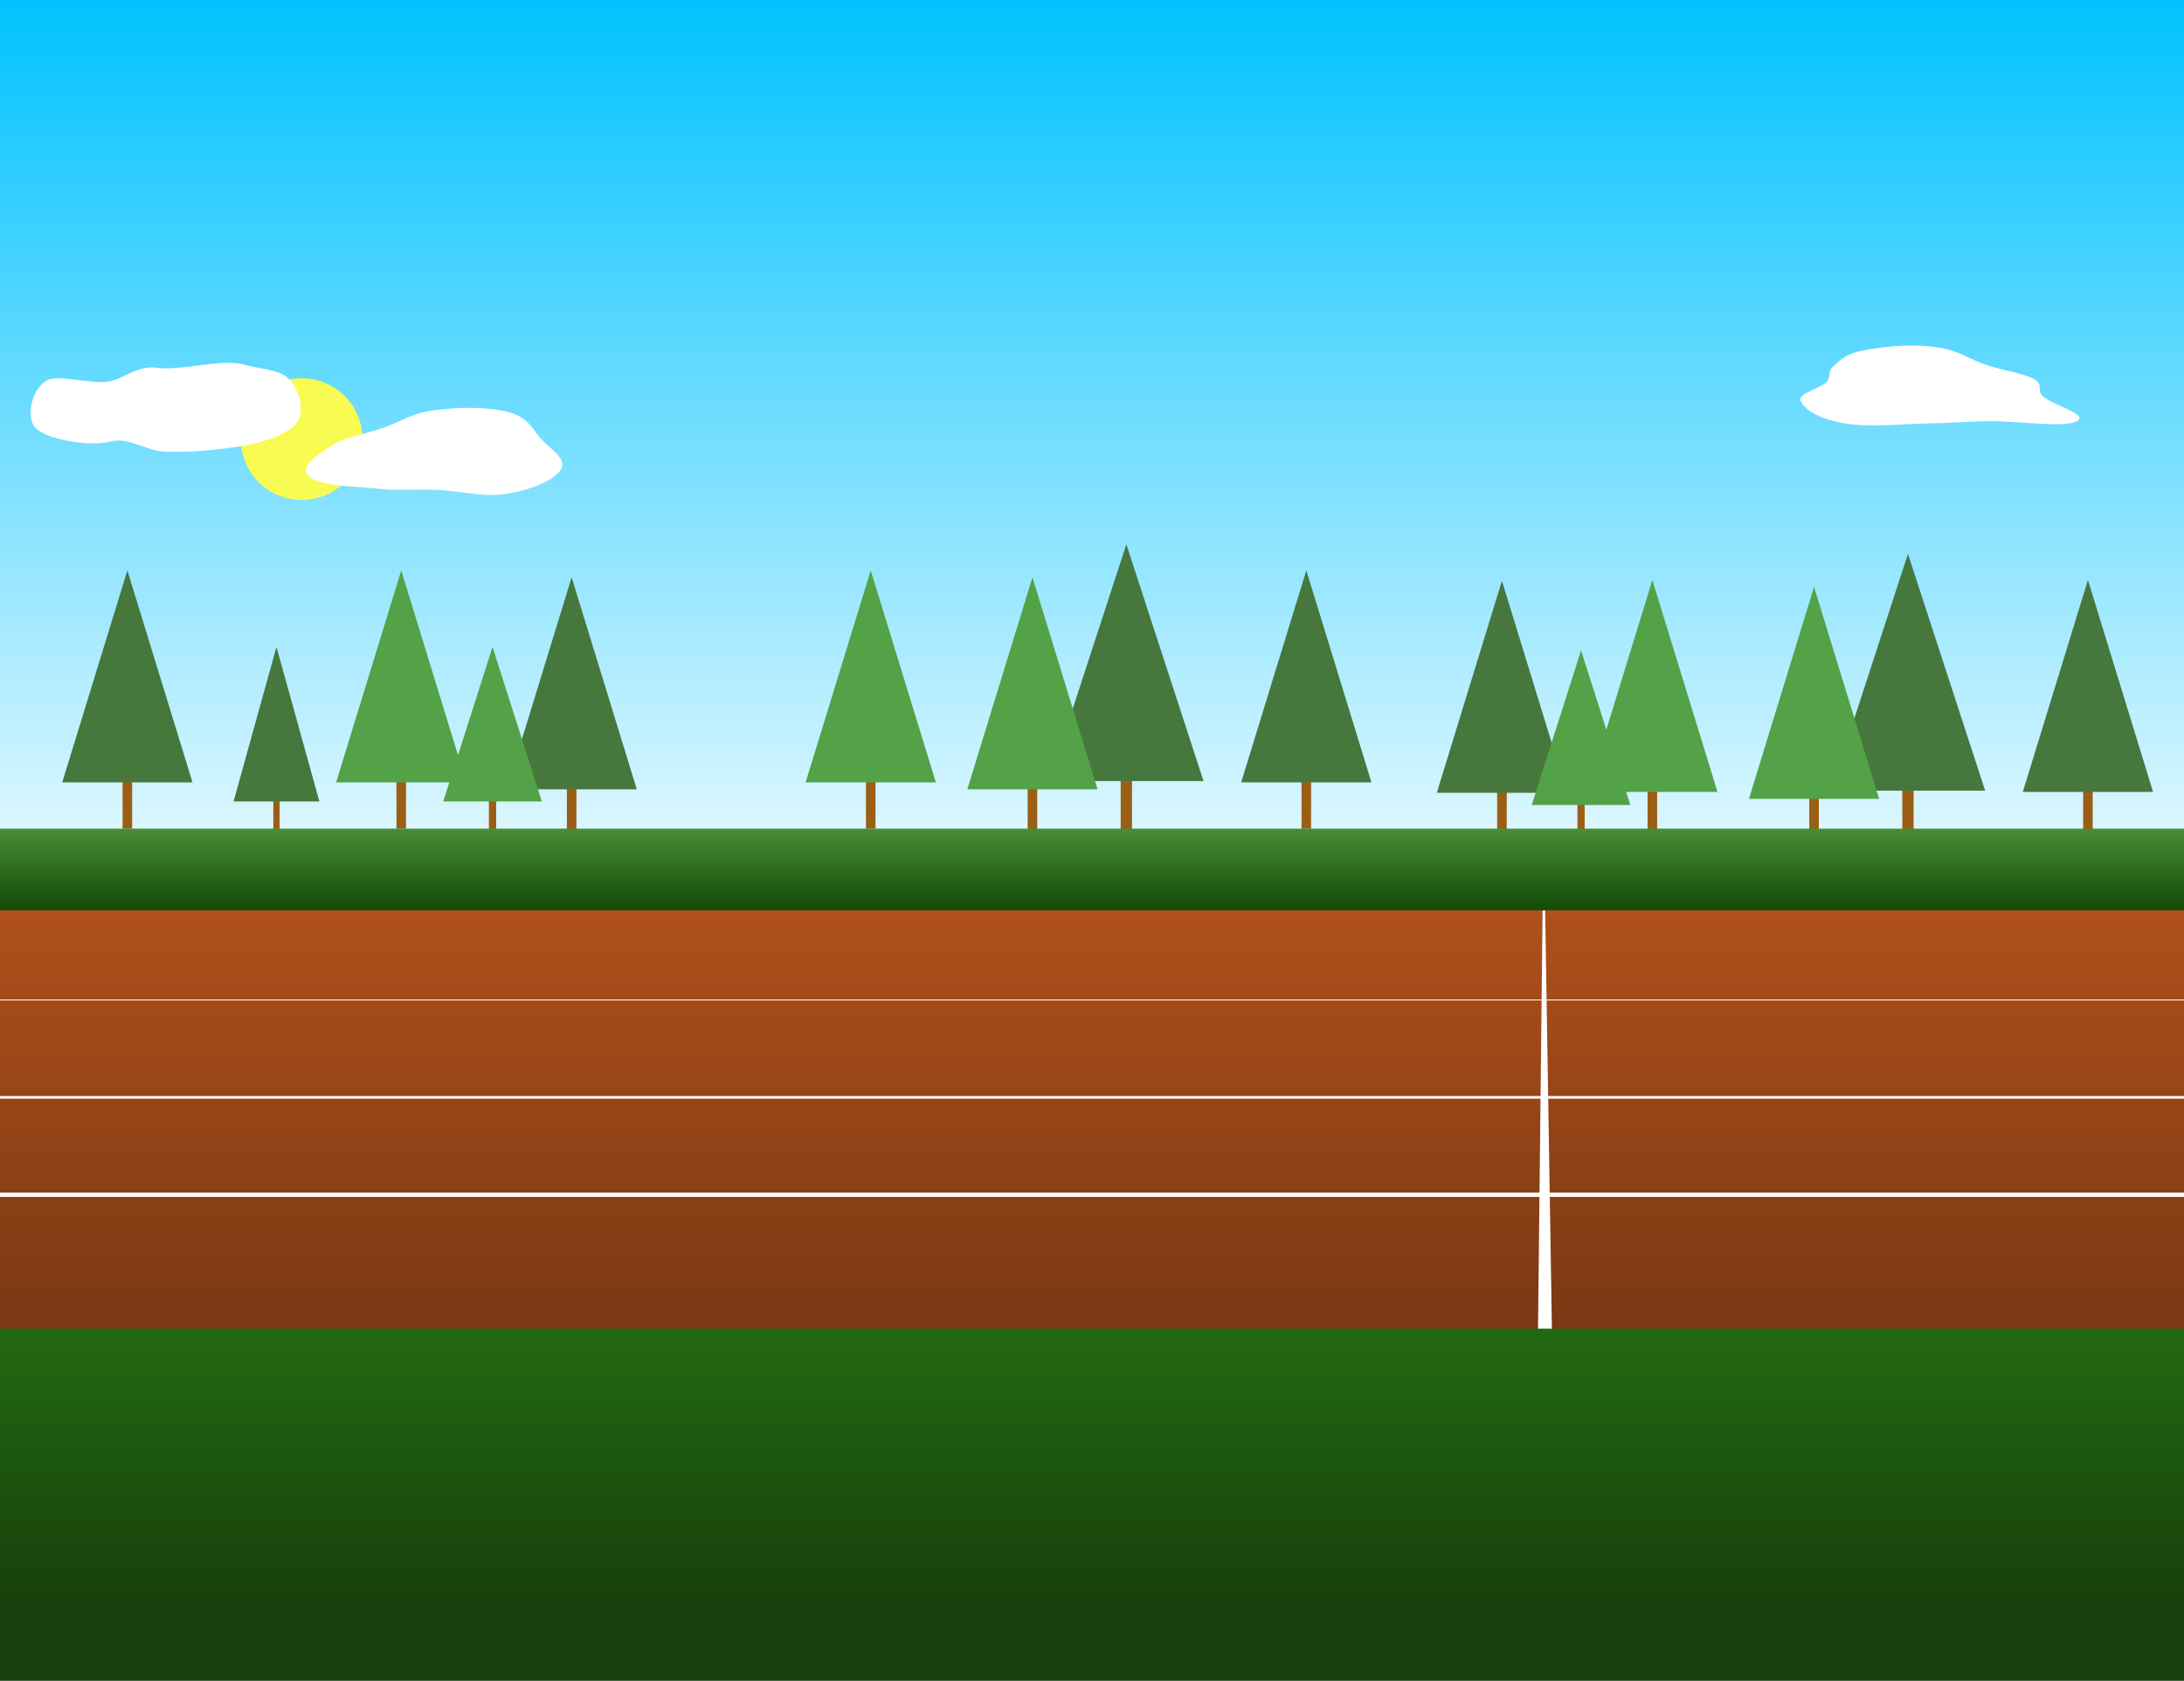
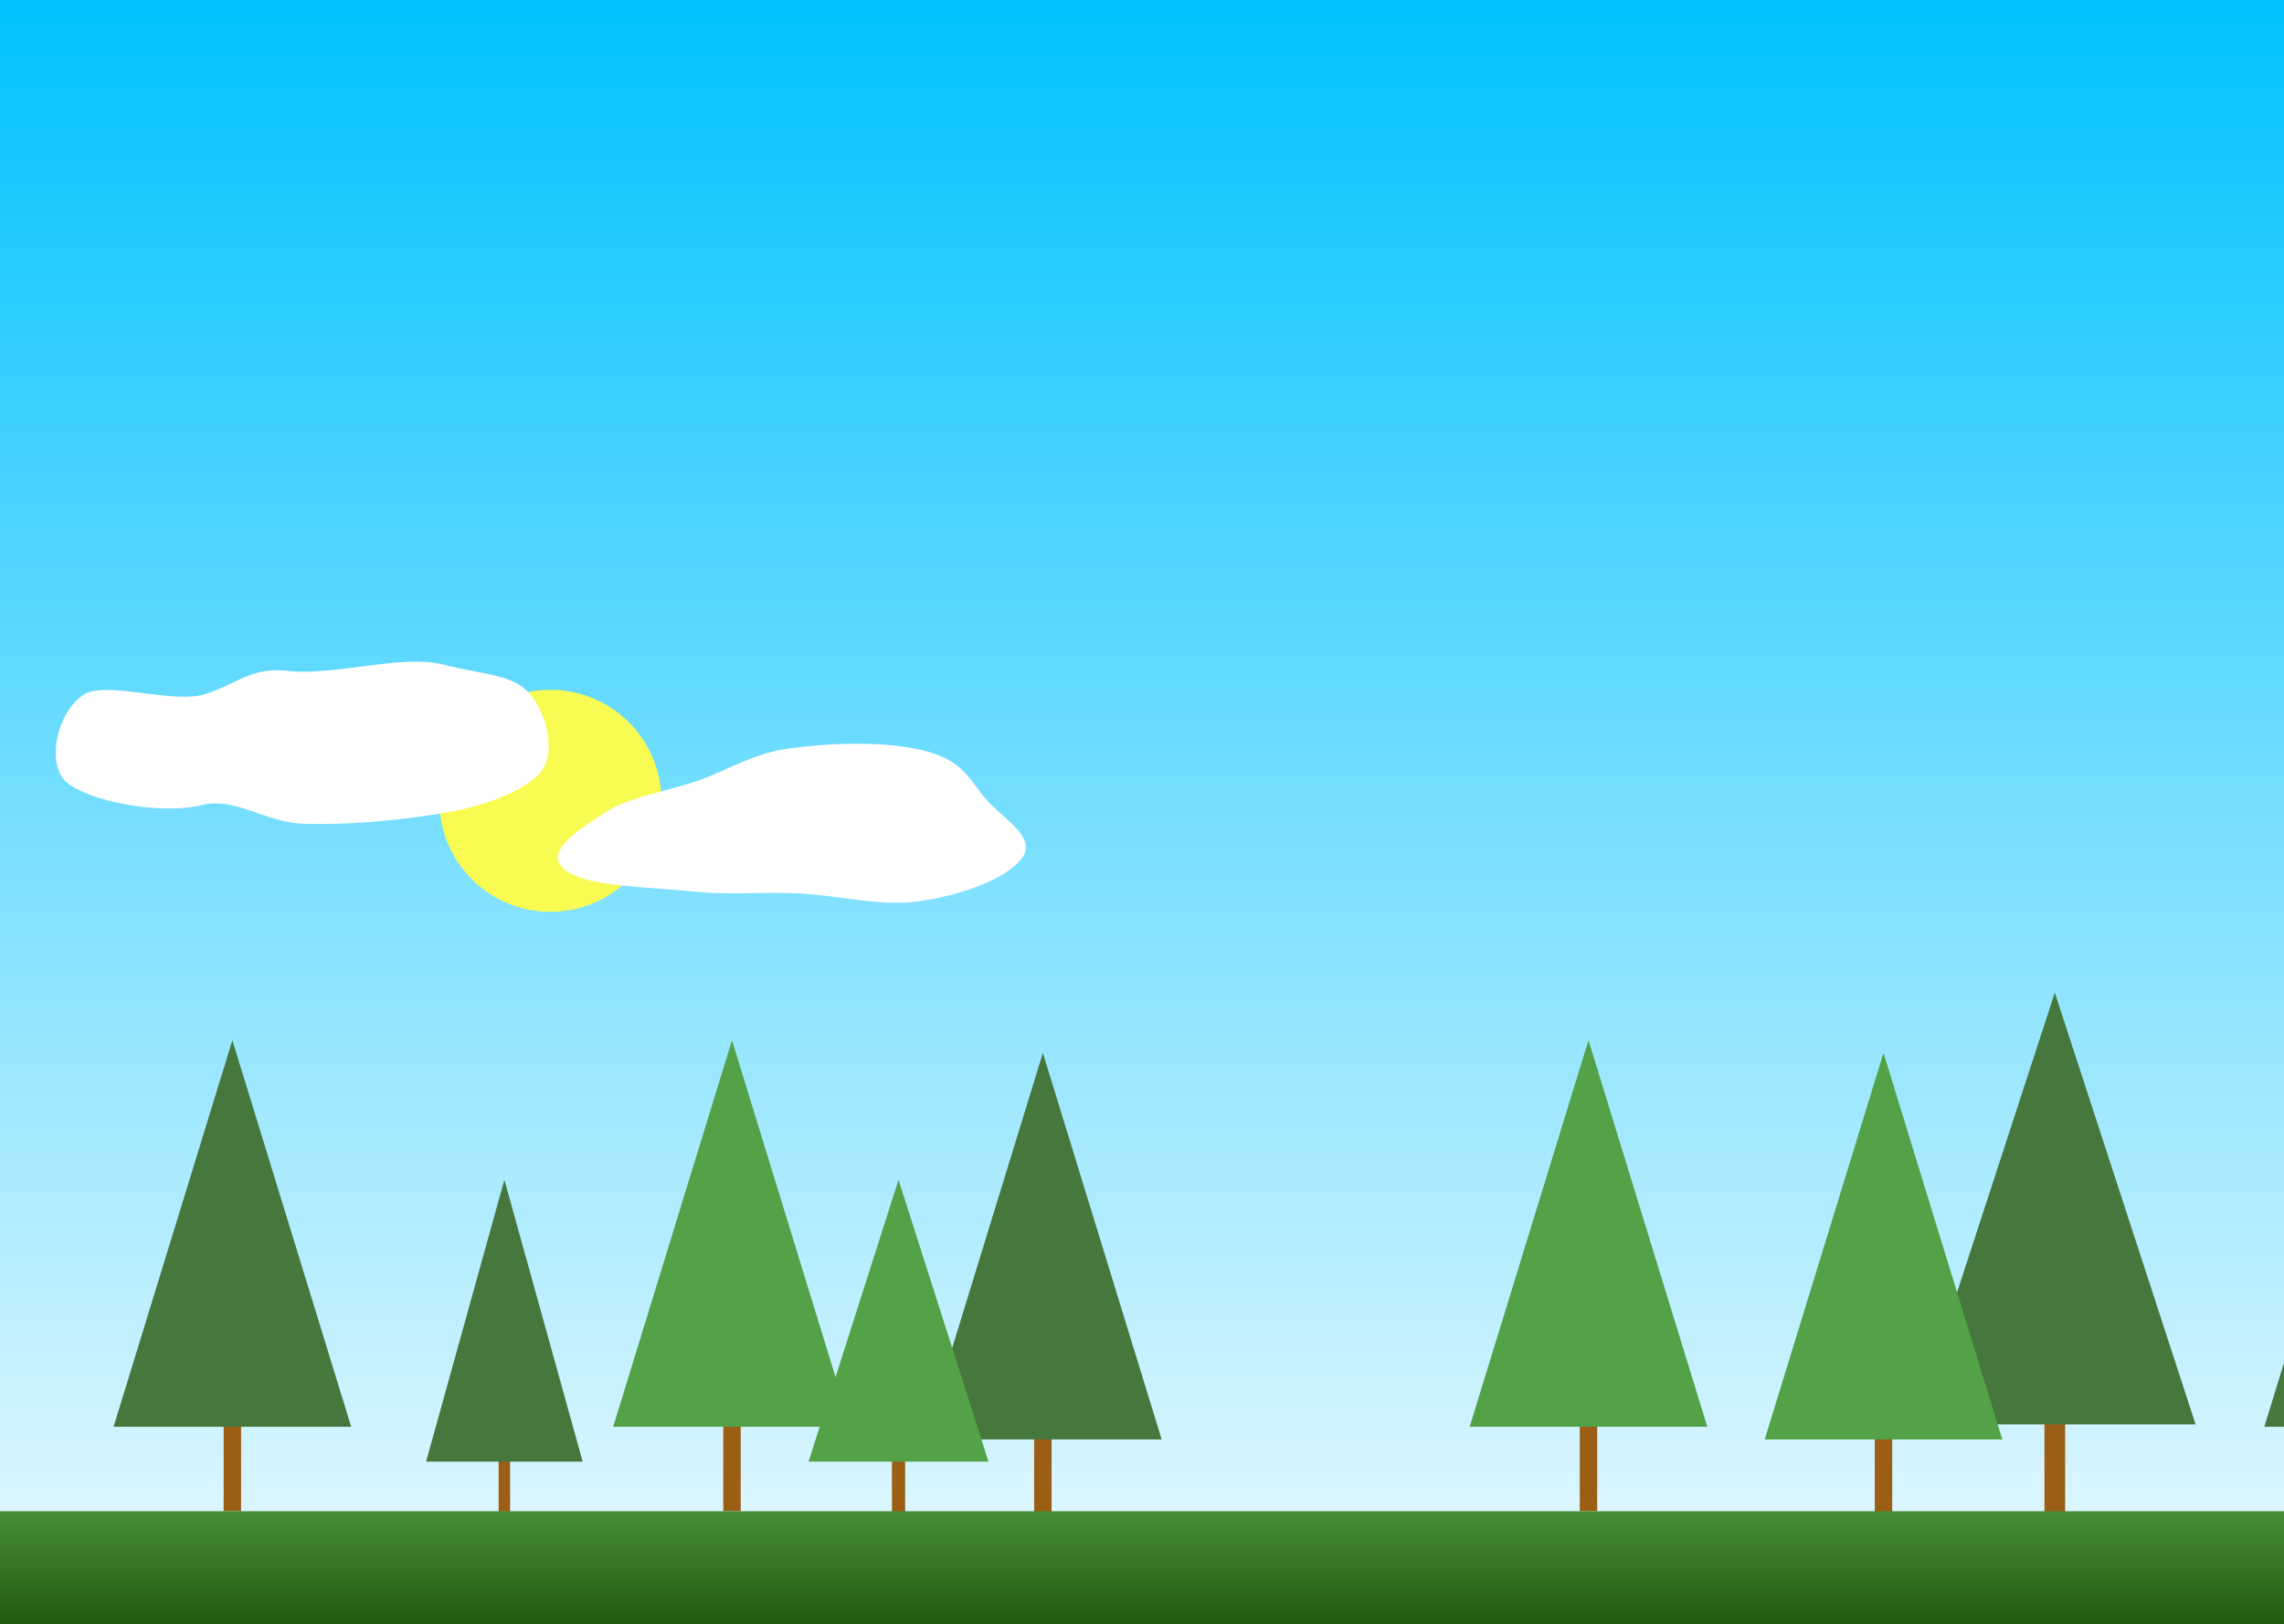
- <svg xmlns="http://www.w3.org/2000/svg" preserveAspectRatio="xMidYMid meet" viewBox="0 0 2512 1933" fill="none">
+ <svg xmlns="http://www.w3.org/2000/svg" viewBox="0 0 1440 1024" fill="none">
  <rect width="2512" height="1933" fill="url(#paint0_linear)" />
  <rect x="141" y="894" width="11" height="59" fill="#9B5E15" />
  <path d="M146.5 656L221.411 899.75H71.589L146.5 656Z" fill="#46773D" />
  <rect x="1497" y="894" width="11" height="59" fill="#9B5E15" />
  <path d="M1502.5 656L1577.41 899.75H1427.59L1502.5 656Z" fill="#46773D" />
  <rect x="456" y="894" width="11" height="59" fill="#9B5E15" />
  <path d="M461.5 656L536.411 899.75H386.589L461.5 656Z" fill="#53A247" />
  <rect x="652" y="902" width="11" height="59" fill="#9B5E15" />
  <path d="M657.5 664L732.411 907.75H582.589L657.5 664Z" fill="#46773D" />
  <rect x="996" y="894" width="11" height="59" fill="#9B5E15" />
  <path d="M1001.5 656L1076.41 899.75H926.589L1001.5 656Z" fill="#53A247" />
  <rect x="314.375" y="917.557" width="7.249" height="43.025" fill="#9B5E15" />
  <path d="M318 744L367.363 921.75H268.637L318 744Z" fill="#46773D" />
  <rect x="1288.98" y="891.828" width="13.035" height="65.898" fill="#9B5E15" />
  <path d="M1295.5 626L1384.27 898.25H1206.73L1295.5 626Z" fill="#46773D" />
  <rect x="1182" y="902" width="11" height="59" fill="#9B5E15" />
  <path d="M1187.5 664L1262.41 907.75H1112.59L1187.5 664Z" fill="#53A247" />
  <rect x="2396" y="905" width="11" height="59" fill="#9B5E15" />
  <path d="M2401.5 667L2476.41 910.75H2326.59L2401.5 667Z" fill="#46773D" />
  <rect x="1895" y="905" width="11" height="59" fill="#9B5E15" />
  <path d="M1900.5 667L1975.41 910.75H1825.59L1900.5 667Z" fill="#53A247" />
  <rect x="2187.98" y="902.828" width="13.035" height="65.898" fill="#9B5E15" />
  <path d="M2194.5 637L2283.27 909.25H2105.73L2194.5 637Z" fill="#46773D" />
  <rect x="2081" y="913" width="11" height="59" fill="#9B5E15" />
  <path d="M2086.5 675L2161.41 918.75H2011.59L2086.5 675Z" fill="#53A247" />
  <rect x="562.335" y="917.557" width="8.329" height="43.025" fill="#9B5E15" />
  <path d="M566.5 744L623.225 921.75H509.775L566.5 744Z" fill="#53A247" />
  <rect width="11" height="59" transform="matrix(-1 0 0 1 1733 906)" fill="#9B5E15" />
  <path d="M1727.5 668L1652.59 911.75H1802.41L1727.5 668Z" fill="#46773D" />
  <rect width="8.329" height="43.025" transform="matrix(-1 0 0 1 1822.66 921.557)" fill="#9B5E15" />
  <path d="M1818.5 748L1761.78 925.75H1875.22L1818.5 748Z" fill="#53A247" />
  <rect y="953" width="2512" height="523" fill="url(#paint1_linear)" />
  <rect y="1047" width="2512" height="818" fill="url(#paint2_linear)" />
  <path d="M0 1150H2512" stroke="white" />
  <path d="M0 1262H2512" stroke="white" stroke-width="3" />
  <path d="M0 1374H2512" stroke="white" stroke-width="5" />
  <circle cx="347" cy="505" r="70" fill="#F8FC52" />
  <path d="M1774.27 1047H1777.2L1785 1529H1769L1774.27 1047Z" fill="white" />
  <path fill-rule="evenodd" clip-rule="evenodd" d="M2349.03 455.245C2359.13 465.35 2404.74 476.886 2388.21 484.712C2372.21 492.285 2321.18 483.949 2287.46 484.392C2263.19 484.711 2241.84 486.616 2217.59 486.955C2185.11 487.409 2151.39 492.199 2120.52 486.724C2090.38 481.38 2074.77 470.137 2070.94 460.95C2067.38 452.414 2093.45 447.098 2100.8 439.396C2106.17 433.777 2101.99 427.416 2108.21 421.91C2115.95 415.05 2121.38 407.407 2141.5 403.353C2163.32 398.954 2193.81 395.27 2223.22 398.727C2253.45 402.28 2264.39 413.263 2286.82 420.434C2303.84 425.873 2328.14 429.558 2339.43 435.875C2350.7 442.183 2342.47 448.676 2349.03 455.245Z" fill="white" />
  <path fill-rule="evenodd" clip-rule="evenodd" d="M499.152 471.754C527.603 468.136 560.546 467.421 584.559 473.888C608.599 480.362 612.304 493.799 622.496 504.971C633.063 516.553 652.952 527.816 645.002 540.141C636.977 552.585 610.982 563.309 581.835 568.015C555.36 572.289 529.174 564.411 501.525 563.305C479.963 562.443 458.83 564.464 437.993 562.265C408.125 559.113 368.034 559.4 355.336 547.88C342.833 536.537 365.614 522.837 382.395 511.824C395.956 502.925 420.465 498.996 440.082 492.264C460.362 485.304 474.25 474.922 499.152 471.754Z" fill="white" />
  <path fill-rule="evenodd" clip-rule="evenodd" d="M184.487 423.432C214.883 425.228 254.611 412.655 279.478 419.1C304.374 425.552 323.695 424.994 334.39 437.924C344.356 449.972 350.272 472.965 342.026 485.298C333.701 497.75 306.765 508.499 276.57 513.231C249.142 517.531 218.718 520.491 190.08 519.411C167.746 518.57 147.946 502.492 127.579 507.615C100.529 514.419 55.116 504.815 41.974 493.306C29.034 481.975 35.607 448.953 53 437.924C67.055 429.012 109.482 444.361 129.808 437.611C150.821 430.632 159.516 419.6 184.487 423.432Z" fill="white" />
  <rect y="1528" width="2512" height="405" fill="url(#paint3_linear)" />
  <defs>
    <linearGradient id="paint0_linear" x1="1256" y1="4.35998e-06" x2="1256" y2="966.5" gradientUnits="userSpaceOnUse">
      <stop stop-color="#00C2FF" />
      <stop offset="1" stop-color="#DEF7FF" />
    </linearGradient>
    <linearGradient id="paint1_linear" x1="1256" y1="953" x2="1256" y2="1039" gradientUnits="userSpaceOnUse">
      <stop stop-color="#488E36" />
      <stop offset="1" stop-color="#174F09" />
    </linearGradient>
    <linearGradient id="paint2_linear" x1="1256" y1="1047" x2="1256" y2="1865" gradientUnits="userSpaceOnUse">
      <stop stop-color="#AF501B" />
      <stop offset="1" stop-color="#55270E" />
    </linearGradient>
    <linearGradient id="paint3_linear" x1="1256" y1="1528" x2="1256" y2="1847.58" gradientUnits="userSpaceOnUse">
      <stop stop-color="#226911" />
      <stop offset="1" stop-color="#17400C" />
    </linearGradient>
  </defs>
</svg>
